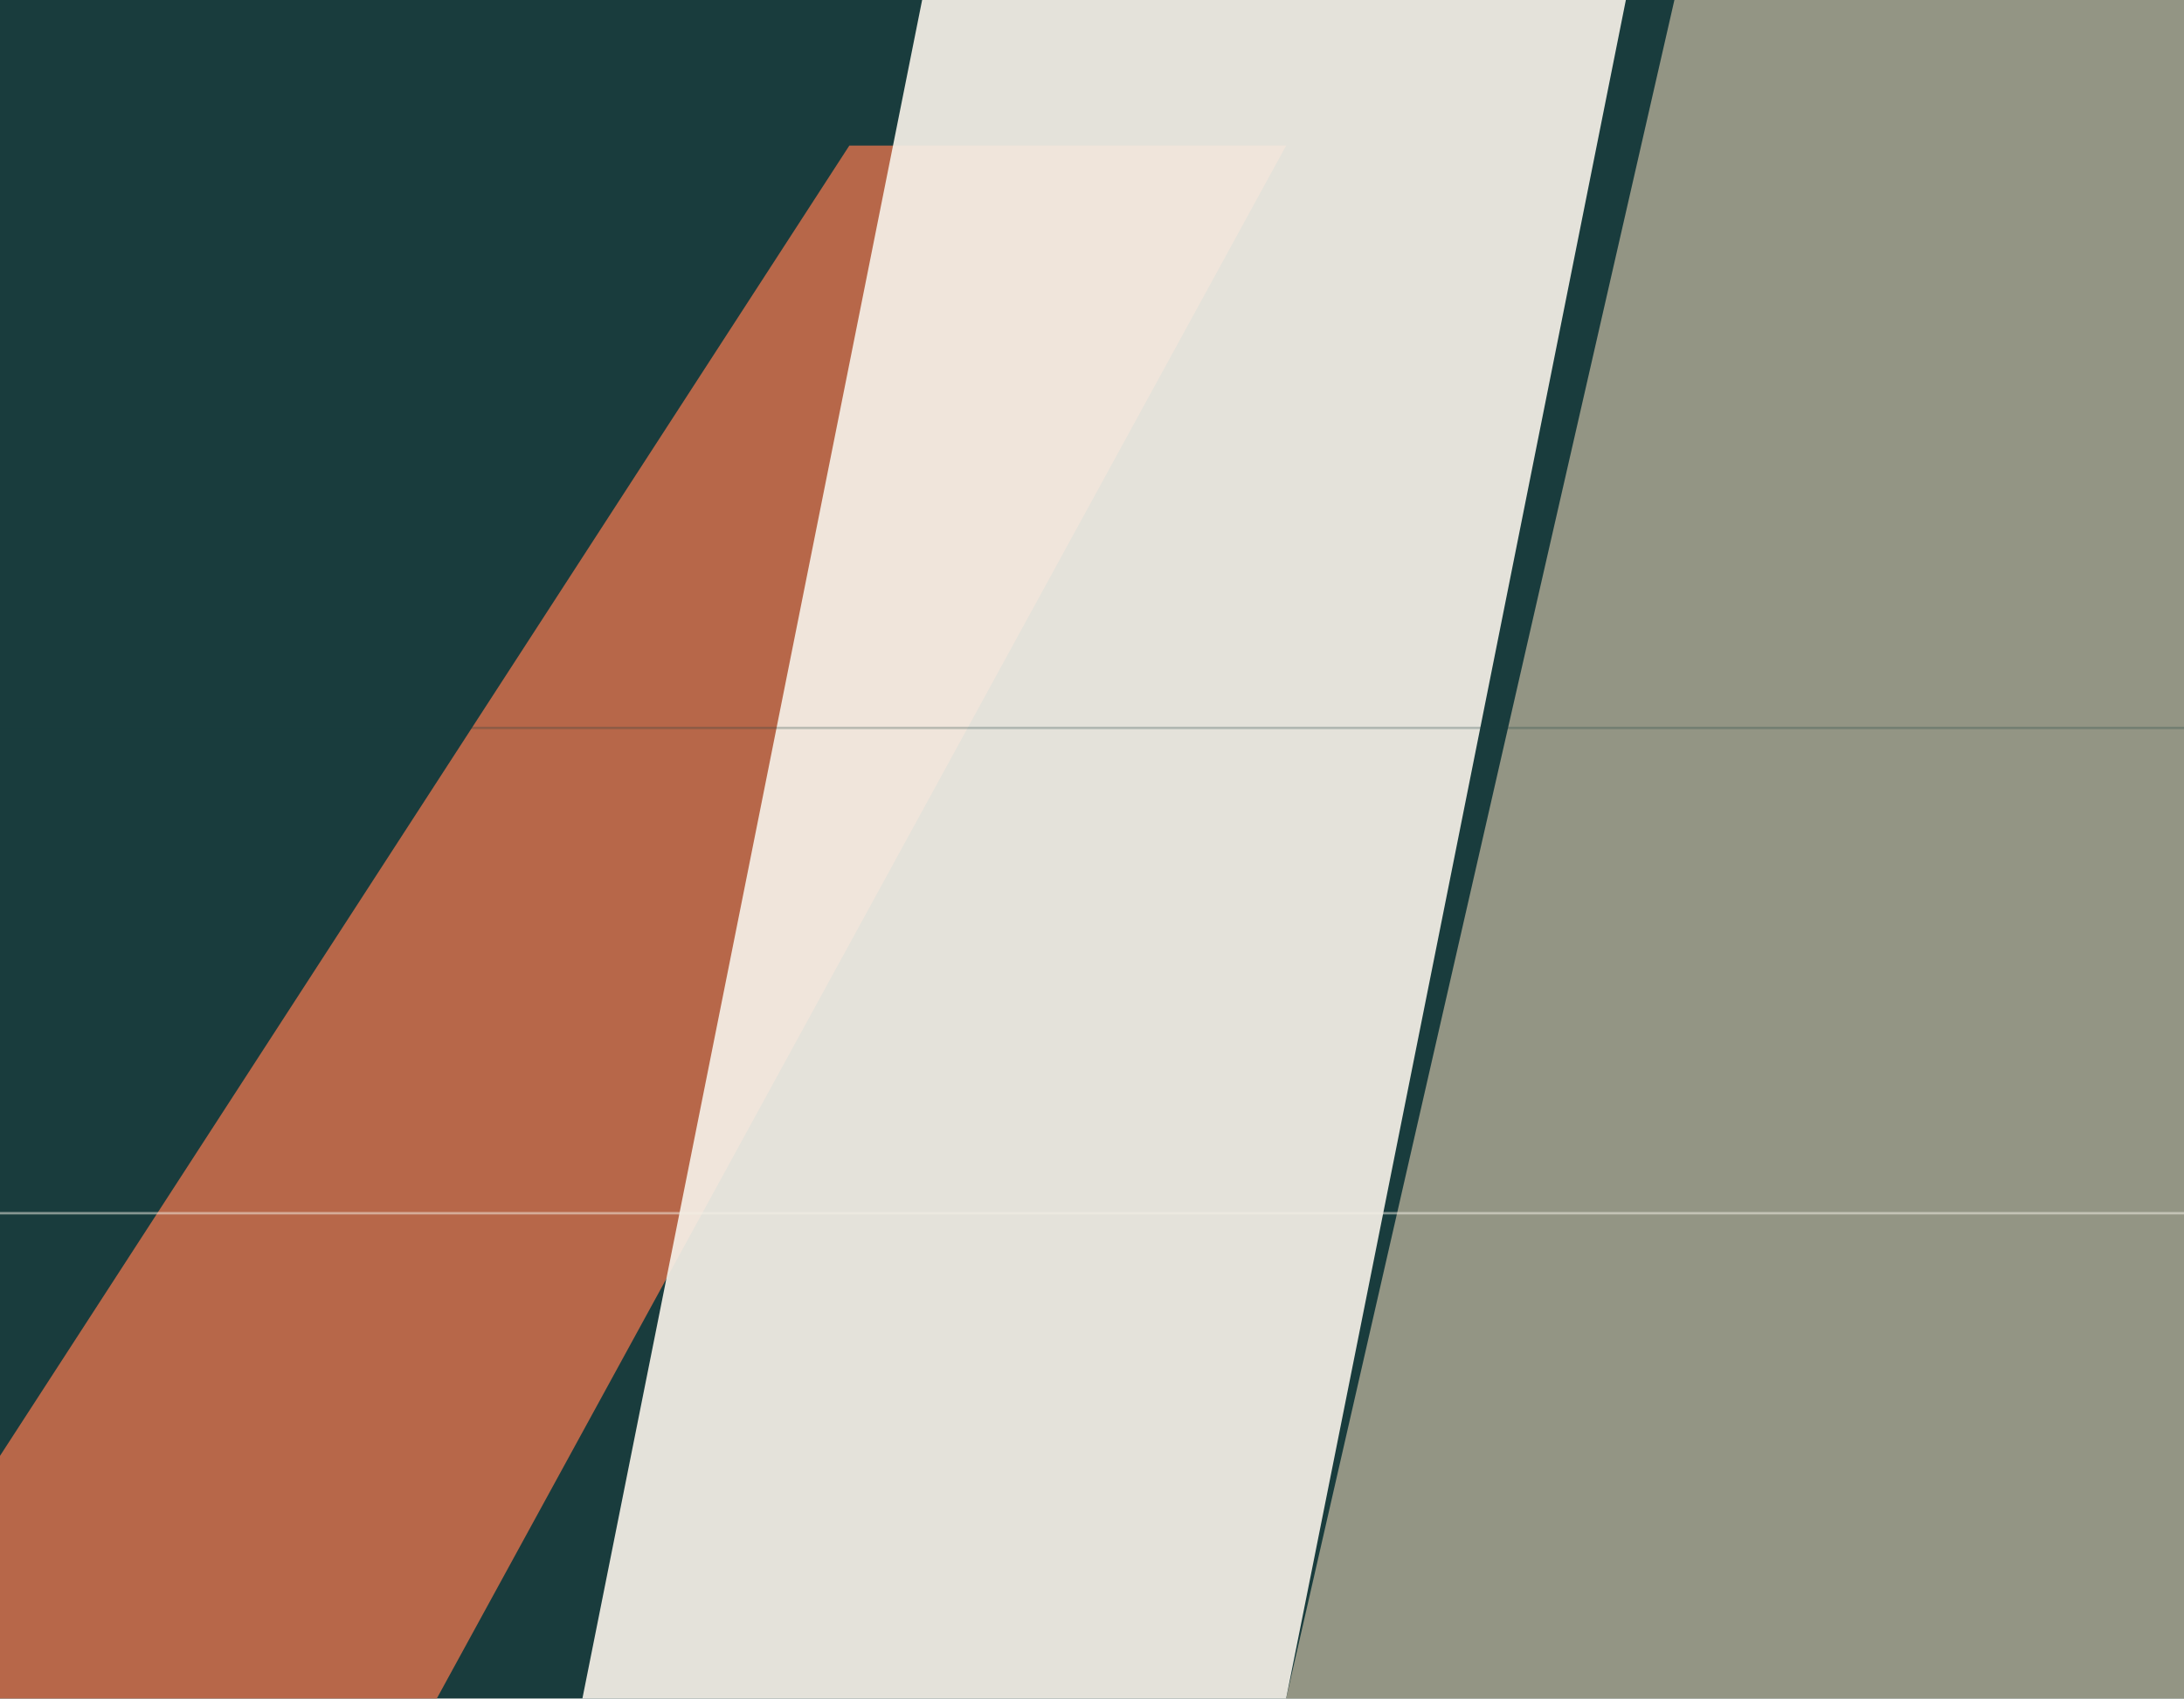
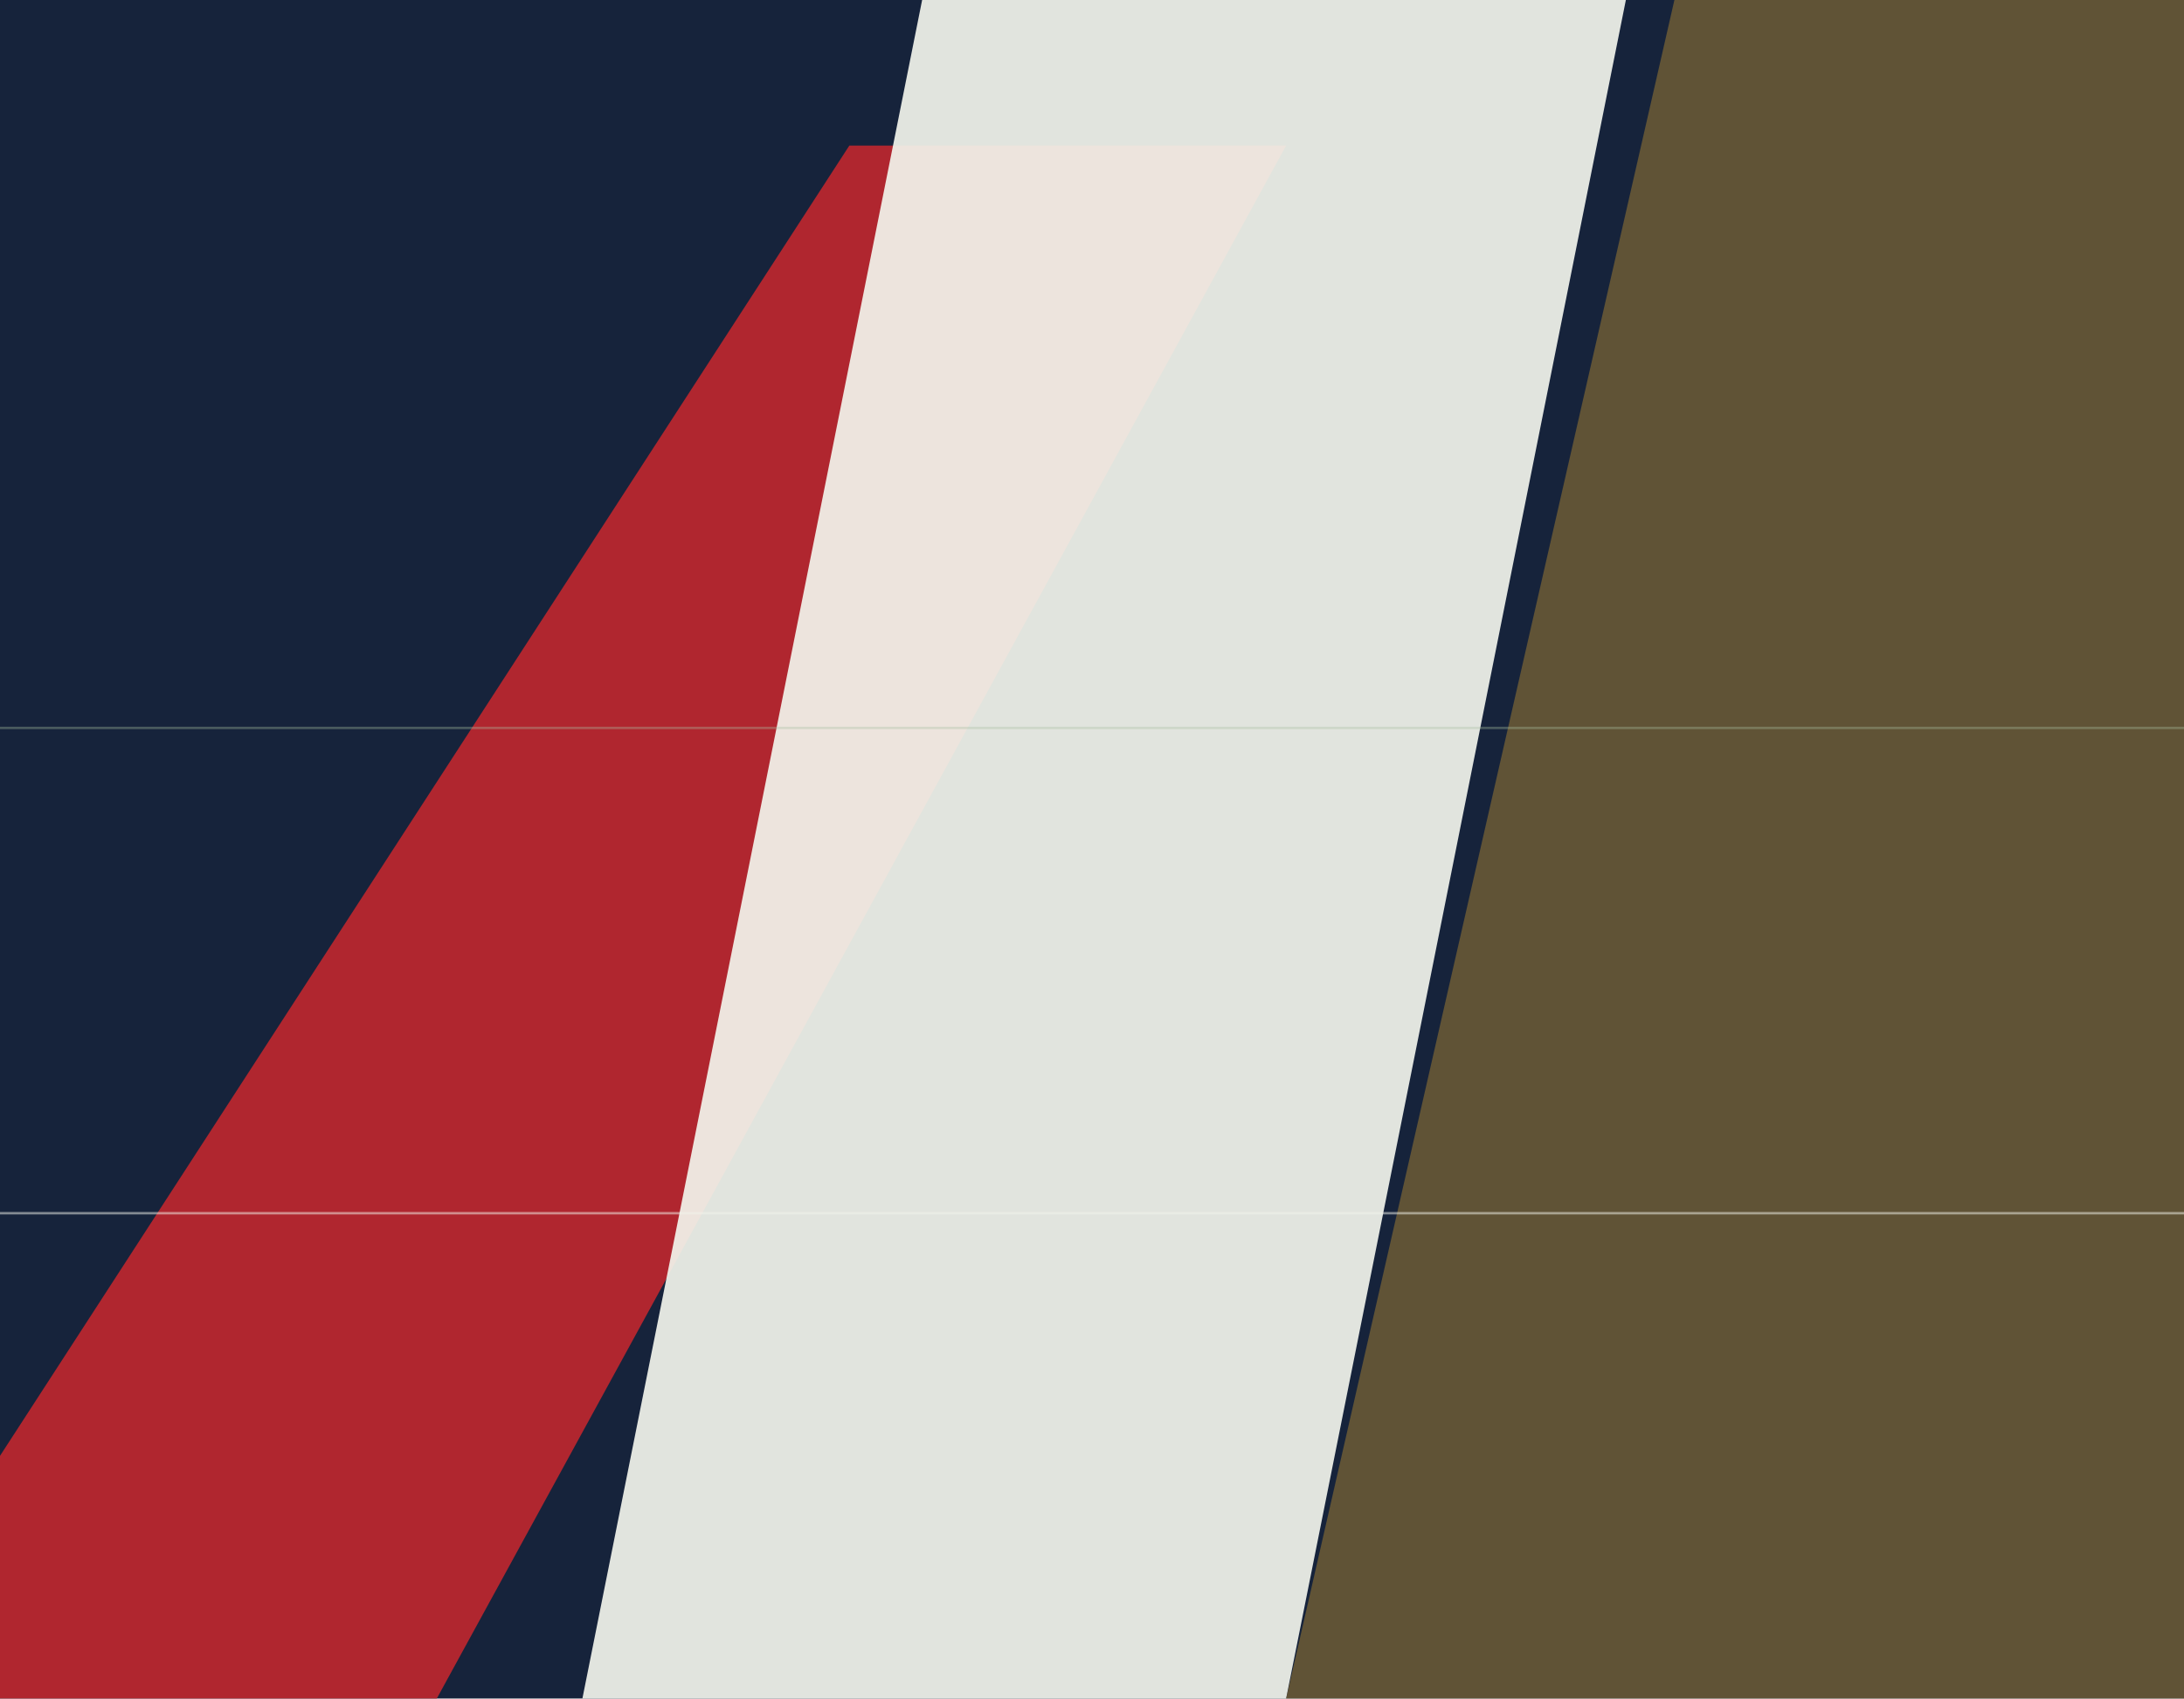
<svg xmlns="http://www.w3.org/2000/svg" viewBox="0 0 900 700" role="img" aria-labelledby="title">
-   <rect width="900" height="700" fill="#193c3d" />
-   <path d="M0 600 350 60h180L180 700H0Z" fill="#c96c4a" opacity=".9" />
-   <path d="M380 0h290L530 700H240Z" fill="#f5f0e7" opacity=".92" />
-   <path d="M690 0h210v700H530Z" fill="#d4c4aa" opacity=".65" />
-   <path d="M0 500h900" stroke="#f5f0e7" stroke-opacity=".5" />
-   <path d="M0 300h900" stroke="#193c3d" stroke-opacity=".25" />
+   <rect width="900" height="700" fill="#16233b" />
+   <path d="M0 600 350 60h180L180 700H0Z" fill="#c1272d" opacity=".9" />
+   <path d="M380 0h290L530 700H240Z" fill="#f2f4ec" opacity=".92" />
+   <path d="M690 0h210v700H530Z" fill="#9c7a32" opacity=".55" />
+   <path d="M0 500h900" stroke="#f2f4ec" stroke-opacity=".5" />
+   <path d="M0 300h900" stroke="#a9bfa0" stroke-opacity=".35" />
</svg>
